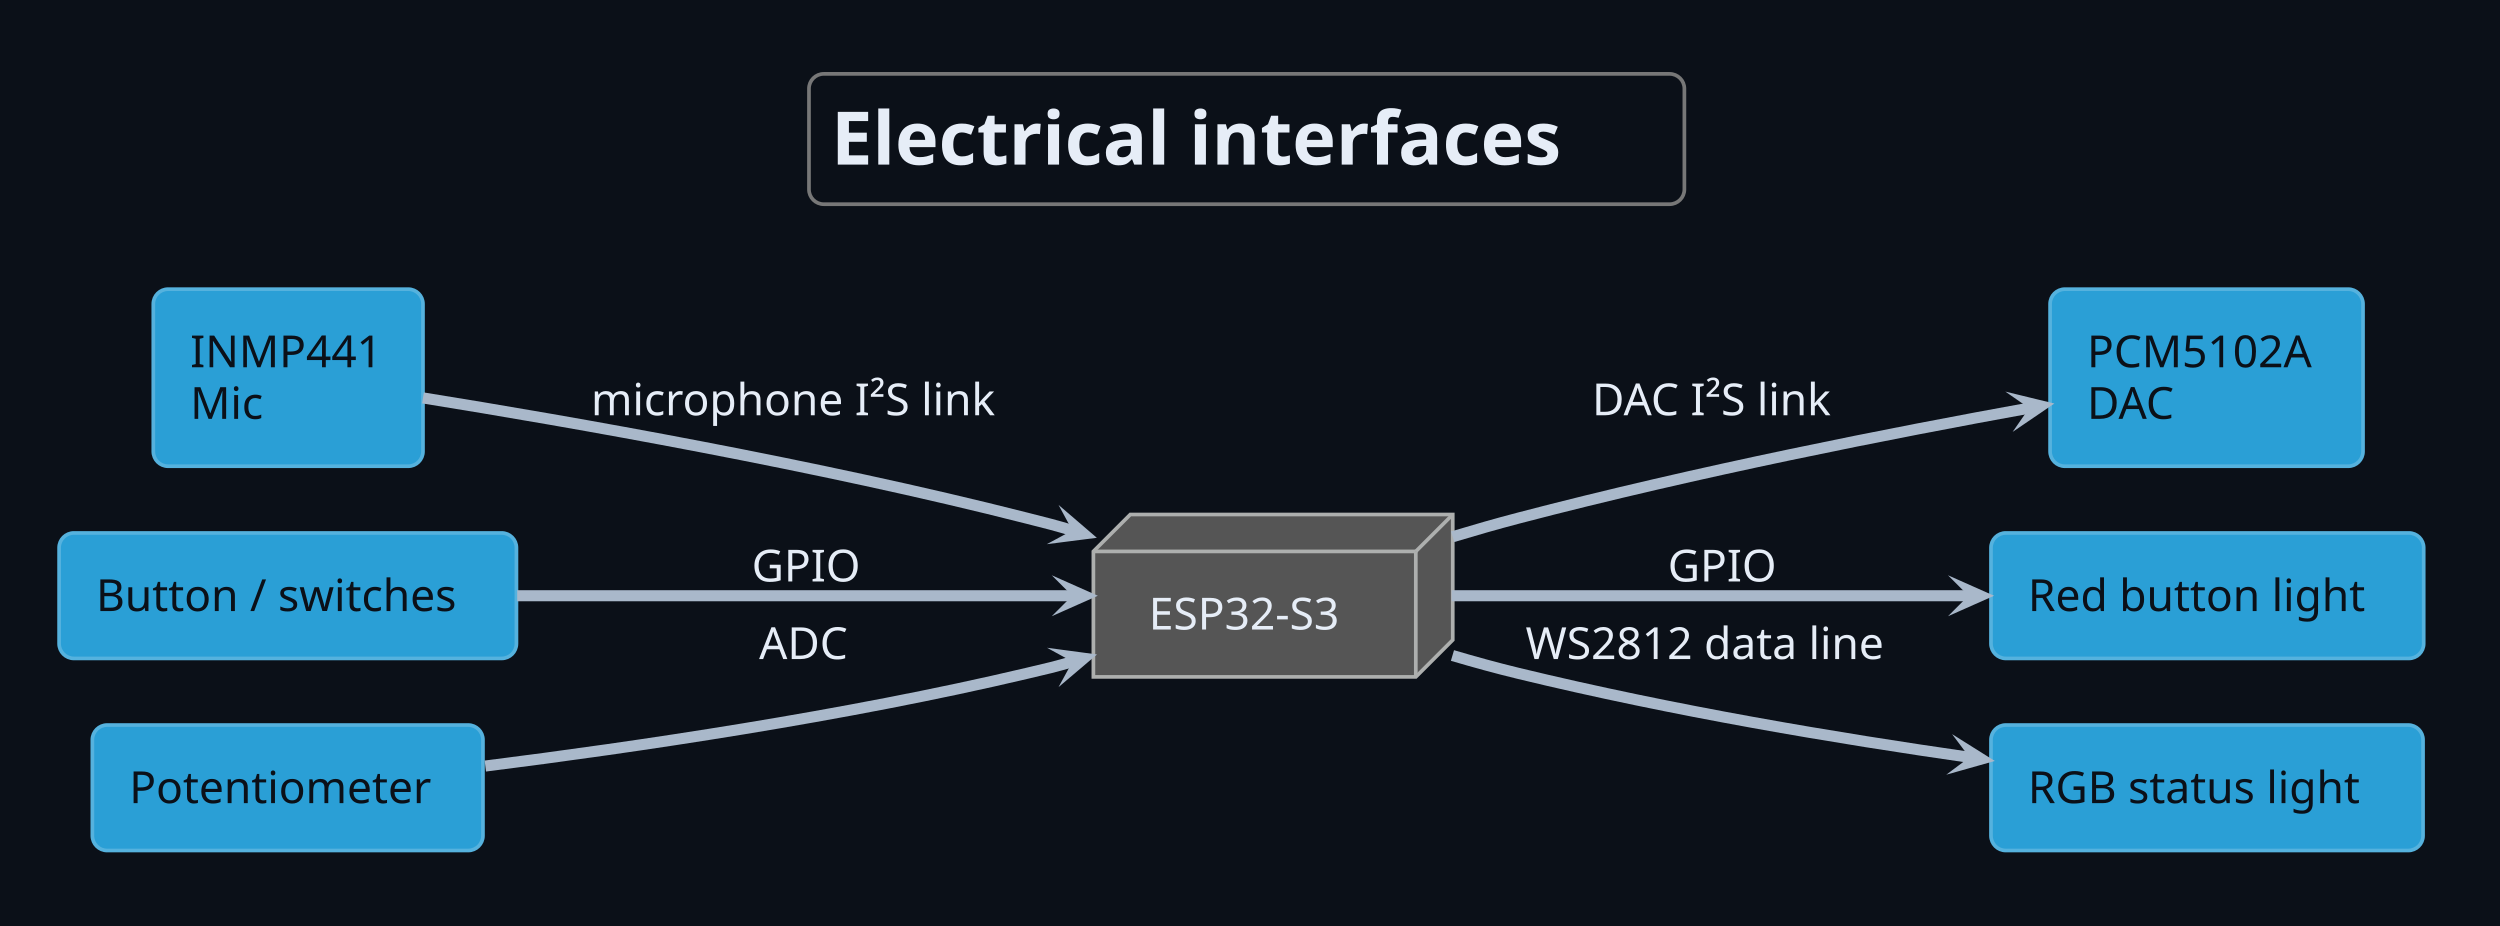
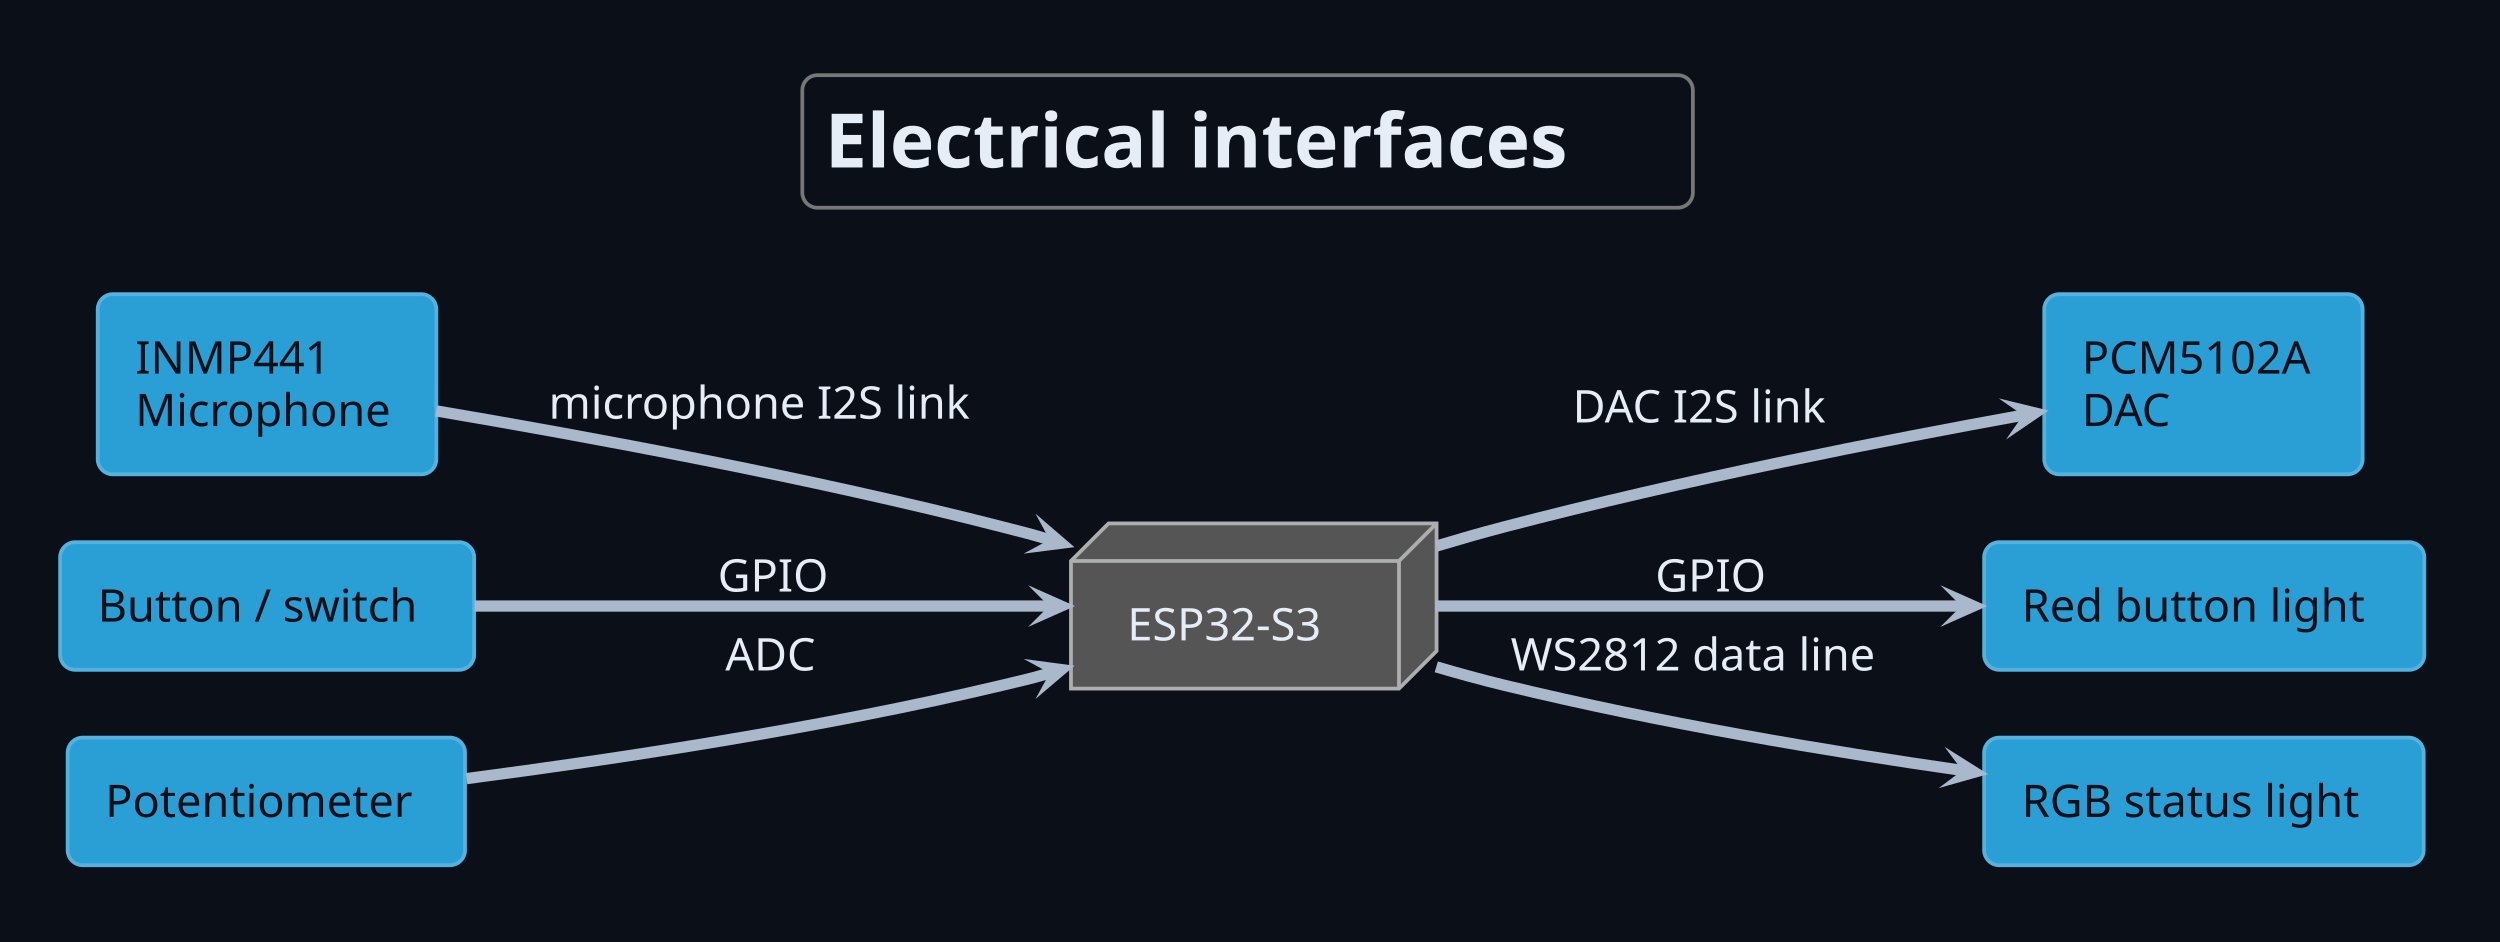
- <svg xmlns="http://www.w3.org/2000/svg" version="1.1" data-diagram-type="DESCRIPTION" style="width:705px;height:261px;background:#0B1018;" width="705.208px" height="261.458px" viewBox="0 0 705 261" zoomAndPan="magnify" preserveAspectRatio="none" contentStyleType="text/css">
+ <svg xmlns="http://www.w3.org/2000/svg" version="1.1" data-diagram-type="DESCRIPTION" style="width:693px;height:261px;background:#0B1018;" width="693.75px" height="261.458px" viewBox="0 0 693 261" zoomAndPan="magnify" preserveAspectRatio="none" contentStyleType="text/css">
  <defs />
  <g font-family="sans-serif" lengthAdjust="spacing">
-     <rect x="0" y="0" width="705.208" height="261.458" fill="#0B1018" style="stroke:none;" />
-     <g class="title" data-source-line="20">
-       <rect x="228.13" y="20.833" width="246.865" height="36.751" fill="none" style="stroke:#777;stroke-width:1.042;" rx="4.167" ry="4.167" />
-       <text x="234.38" y="46.421" fill="#E6EDF7" font-size="20.833" textLength="234.365" font-weight="700">Electrical interfaces</text>
+     <rect x="0" y="0" width="693.75" height="261.458" fill="#0B1018" style="stroke:none;" />
+     <g class="title" data-source-line="12">
+       <rect x="222.401" y="20.833" width="246.865" height="36.751" fill="none" style="stroke:#777;stroke-width:1.042;" rx="4.167" ry="4.167" />
+       <text x="228.651" y="46.421" fill="#E6EDF7" font-size="20.833" textLength="234.365" font-weight="700">Electrical interfaces</text>
    </g>
-     <g class="entity" data-qualified-name="mic" id="ent0001" data-source-line="22">
-       <rect x="43.229" y="81.543" width="76.052" height="49.935" fill="#2A9FD6" style="stroke:#55B2DE;stroke-width:1.042;" rx="4.167" ry="4.167" />
-       <text x="53.646" y="103.562" fill="#0B1018" font-size="12.5" textLength="55.219">INMP441</text>
-       <text x="53.646" y="118.113" fill="#0B1018" font-size="12.5" textLength="21.13">Mic</text>
+     <g class="entity" data-qualified-name="mic" id="ent0001" data-source-line="14">
+       <rect x="27.083" y="81.543" width="93.868" height="49.935" fill="#2A9FD6" style="stroke:#55B2DE;stroke-width:1.042;" rx="4.167" ry="4.167" />
+       <text x="37.5" y="103.562" fill="#0B1018" font-size="12.5" textLength="55.219">INMP441</text>
+       <text x="37.5" y="118.113" fill="#0B1018" font-size="12.5" textLength="73.035">Microphone</text>
    </g>
-     <g class="entity" data-qualified-name="dac" id="ent0002" data-source-line="23">
-       <rect x="578.125" y="81.543" width="88.247" height="49.935" fill="#2A9FD6" style="stroke:#55B2DE;stroke-width:1.042;" rx="4.167" ry="4.167" />
-       <text x="588.542" y="103.562" fill="#0B1018" font-size="12.5" textLength="67.413">PCM5102A</text>
-       <text x="588.542" y="118.113" fill="#0B1018" font-size="12.5" textLength="26.904">DAC</text>
+     <g class="entity" data-qualified-name="dac" id="ent0002" data-source-line="15">
+       <rect x="566.667" y="81.543" width="88.247" height="49.935" fill="#2A9FD6" style="stroke:#55B2DE;stroke-width:1.042;" rx="4.167" ry="4.167" />
+       <text x="577.083" y="103.562" fill="#0B1018" font-size="12.5" textLength="67.413">PCM5102A</text>
+       <text x="577.083" y="118.113" fill="#0B1018" font-size="12.5" textLength="26.904">DAC</text>
    </g>
-     <g class="entity" data-qualified-name="cpu" id="ent0003" data-source-line="24">
-       <polygon points="308.333,155.501,318.75,145.085,409.674,145.085,409.674,180.469,399.257,190.885,308.333,190.885,308.333,155.501" fill="#555" style="stroke:#ADAFAE;stroke-width:1.042;stroke-linejoin:miter;stroke-miterlimit:10;" />
-       <line x1="399.257" y1="155.501" x2="409.674" y2="145.085" style="stroke:#ADAFAE;stroke-width:1.042;" />
-       <line x1="308.333" y1="155.501" x2="399.257" y2="155.501" style="stroke:#ADAFAE;stroke-width:1.042;" />
-       <line x1="399.257" y1="155.501" x2="399.257" y2="190.885" style="stroke:#ADAFAE;stroke-width:1.042;" />
-       <text x="323.958" y="177.521" fill="#E6EDF7" font-size="12.5" textLength="59.674">ESP32-S3</text>
+     <g class="entity" data-qualified-name="cpu" id="ent0003" data-source-line="16">
+       <polygon points="296.875,155.501,307.292,145.085,398.216,145.085,398.216,180.469,387.799,190.885,296.875,190.885,296.875,155.501" fill="#555" style="stroke:#ADAFAE;stroke-width:1.042;stroke-linejoin:miter;stroke-miterlimit:10;" />
+       <line x1="387.799" y1="155.501" x2="398.216" y2="145.085" style="stroke:#ADAFAE;stroke-width:1.042;" />
+       <line x1="296.875" y1="155.501" x2="387.799" y2="155.501" style="stroke:#ADAFAE;stroke-width:1.042;" />
+       <line x1="387.799" y1="155.501" x2="387.799" y2="190.885" style="stroke:#ADAFAE;stroke-width:1.042;" />
+       <text x="312.5" y="177.521" fill="#E6EDF7" font-size="12.5" textLength="59.674">ESP32-S3</text>
    </g>
-     <g class="entity" data-qualified-name="controls" id="ent0004" data-source-line="25">
-       <rect x="16.667" y="150.293" width="128.969" height="35.384" fill="#2A9FD6" style="stroke:#55B2DE;stroke-width:1.042;" rx="4.167" ry="4.167" />
-       <text x="27.083" y="172.312" fill="#0B1018" font-size="12.5" textLength="108.136">Button / switches</text>
+     <g class="entity" data-qualified-name="controls" id="ent0004" data-source-line="17">
+       <rect x="16.667" y="150.293" width="114.766" height="35.384" fill="#2A9FD6" style="stroke:#55B2DE;stroke-width:1.042;" rx="4.167" ry="4.167" />
+       <text x="27.083" y="172.312" fill="#0B1018" font-size="12.5" textLength="93.933">Button / switch</text>
    </g>
-     <g class="entity" data-qualified-name="pot" id="ent0005" data-source-line="26">
-       <rect x="26.042" y="204.46" width="110.152" height="35.384" fill="#2A9FD6" style="stroke:#55B2DE;stroke-width:1.042;" rx="4.167" ry="4.167" />
-       <text x="36.458" y="226.479" fill="#0B1018" font-size="12.5" textLength="89.319">Potentiometer</text>
+     <g class="entity" data-qualified-name="pot" id="ent0005" data-source-line="18">
+       <rect x="18.75" y="204.46" width="110.152" height="35.384" fill="#2A9FD6" style="stroke:#55B2DE;stroke-width:1.042;" rx="4.167" ry="4.167" />
+       <text x="29.167" y="226.479" fill="#0B1018" font-size="12.5" textLength="89.319">Potentiometer</text>
    </g>
-     <g class="entity" data-qualified-name="buttonLight" id="ent0006" data-source-line="27">
-       <rect x="561.458" y="150.293" width="122.024" height="35.384" fill="#2A9FD6" style="stroke:#55B2DE;stroke-width:1.042;" rx="4.167" ry="4.167" />
-       <text x="571.875" y="172.312" fill="#0B1018" font-size="12.5" textLength="101.19">Red button light</text>
+     <g class="entity" data-qualified-name="buttonLight" id="ent0006" data-source-line="19">
+       <rect x="550" y="150.293" width="122.024" height="35.384" fill="#2A9FD6" style="stroke:#55B2DE;stroke-width:1.042;" rx="4.167" ry="4.167" />
+       <text x="560.417" y="172.312" fill="#0B1018" font-size="12.5" textLength="101.19">Red button light</text>
    </g>
-     <g class="entity" data-qualified-name="statusLight" id="ent0007" data-source-line="28">
-       <rect x="561.458" y="204.46" width="121.84" height="35.384" fill="#2A9FD6" style="stroke:#55B2DE;stroke-width:1.042;" rx="4.167" ry="4.167" />
-       <text x="571.875" y="226.479" fill="#0B1018" font-size="12.5" textLength="101.007">RGB status light</text>
+     <g class="entity" data-qualified-name="statusLight" id="ent0007" data-source-line="20">
+       <rect x="550" y="204.46" width="121.84" height="35.384" fill="#2A9FD6" style="stroke:#55B2DE;stroke-width:1.042;" rx="4.167" ry="4.167" />
+       <text x="560.417" y="226.479" fill="#0B1018" font-size="12.5" textLength="101.007">RGB status light</text>
    </g>
    <g class="link" data-entity-1="ent0001" data-entity-2="ent0003" id="lnk8" data-link-type="dependency">
-       <polygon points="308.083,151.287,300.296,144.607,303.093,149.793,297.907,152.59,308.083,151.287" fill="#A9B8CA" style="stroke:#A9B8CA;stroke-width:1.042;stroke-linejoin:miter;stroke-miterlimit:10;" />
-       <path d="M119.286,112.212 C160.983,118.925 230.646,131.11 289.583,146.126 C295.61,147.662 296.896,147.939 303.093,149.793" style="stroke:#A9B8CA;stroke-width:3.125;" fill="none" />
-       <text x="166.667" y="117.104" fill="#E6EDF7" font-size="12.5" textLength="121.112">microphone I²S link</text>
+       <polygon points="296.619,151.309,288.836,144.624,291.63,149.812,286.442,152.606,296.619,151.309" fill="#A9B8CA" style="stroke:#A9B8CA;stroke-width:1.042;stroke-linejoin:miter;stroke-miterlimit:10;" />
+       <path d="M120.924,113.902 C162.32,120.911 224.708,132.409 278.125,146.126 C284.149,147.673 285.434,147.954 291.63,149.812" style="stroke:#A9B8CA;stroke-width:3.125;" fill="none" />
+       <text x="152.083" y="116.062" fill="#E6EDF7" font-size="12.5" textLength="124.054">microphone I2S link</text>
    </g>
    <g class="link" data-entity-1="ent0003" data-entity-2="ent0002" id="lnk9" data-link-type="dependency">
-       <polygon points="578.068,114.024,568.1,111.595,572.943,114.952,569.586,119.795,578.068,114.024" fill="#A9B8CA" style="stroke:#A9B8CA;stroke-width:1.042;stroke-linejoin:miter;stroke-miterlimit:10;" />
-       <path d="M409.646,151.365 C415.839,149.497 422.108,147.702 428.125,146.126 C479.139,132.765 533.577,122.083 572.943,114.952" style="stroke:#A9B8CA;stroke-width:3.125;" fill="none" />
-       <text x="448.958" y="117.104" fill="#E6EDF7" font-size="12.5" textLength="73.59">DAC I²S link</text>
+       <polygon points="566.609,114.024,556.642,111.595,561.485,114.952,558.127,119.795,566.609,114.024" fill="#A9B8CA" style="stroke:#A9B8CA;stroke-width:1.042;stroke-linejoin:miter;stroke-miterlimit:10;" />
+       <path d="M398.187,151.365 C404.381,149.497 410.65,147.702 416.667,146.126 C467.681,132.765 522.119,122.083 561.485,114.952" style="stroke:#A9B8CA;stroke-width:3.125;" fill="none" />
+       <text x="435.938" y="117.104" fill="#E6EDF7" font-size="12.5" textLength="76.532">DAC I2S link</text>
    </g>
    <g class="link" data-entity-1="ent0004" data-entity-2="ent0003" id="lnk10" data-link-type="dependency">
-       <polygon points="308.311,168.001,298.936,163.835,303.102,168.001,298.936,172.168,308.311,168.001" fill="#A9B8CA" style="stroke:#A9B8CA;stroke-width:1.042;stroke-linejoin:miter;stroke-miterlimit:10;" />
-       <path d="M145.848,168.001 C195.272,168.001 257.652,168.001 303.102,168.001" style="stroke:#A9B8CA;stroke-width:3.125;" fill="none" />
-       <text x="211.979" y="163.979" fill="#E6EDF7" font-size="12.5" textLength="30.75">GPIO</text>
+       <polygon points="296.711,168.001,287.336,163.835,291.502,168.001,287.336,172.168,296.711,168.001" fill="#A9B8CA" style="stroke:#A9B8CA;stroke-width:1.042;stroke-linejoin:miter;stroke-miterlimit:10;" />
+       <path d="M131.554,168.001 C180.326,168.001 244.857,168.001 291.502,168.001" style="stroke:#A9B8CA;stroke-width:3.125;" fill="none" />
+       <text x="198.958" y="163.979" fill="#E6EDF7" font-size="12.5" textLength="30.75">GPIO</text>
    </g>
    <g class="link" data-entity-1="ent0005" data-entity-2="ent0003" id="lnk11" data-link-type="dependency">
-       <polygon points="308.132,184.916,297.963,183.557,303.134,186.382,300.309,191.553,308.132,184.916" fill="#A9B8CA" style="stroke:#A9B8CA;stroke-width:1.042;stroke-linejoin:miter;stroke-miterlimit:10;" />
-       <path d="M136.861,216.025 C178.925,210.723 238.368,201.998 289.583,189.876 C295.636,188.444 296.929,188.203 303.134,186.382" style="stroke:#A9B8CA;stroke-width:3.125;" fill="none" />
-       <text x="214.063" y="185.854" fill="#E6EDF7" font-size="12.5" textLength="26.904">ADC</text>
+       <polygon points="296.669,184.898,286.5,183.544,291.672,186.366,288.85,191.539,296.669,184.898" fill="#A9B8CA" style="stroke:#A9B8CA;stroke-width:1.042;stroke-linejoin:miter;stroke-miterlimit:10;" />
+       <path d="M129.327,215.823 C170.492,210.463 228.281,201.755 278.125,189.876 C284.175,188.434 285.468,188.19 291.672,186.366" style="stroke:#A9B8CA;stroke-width:3.125;" fill="none" />
+       <text x="201.042" y="185.854" fill="#E6EDF7" font-size="12.5" textLength="26.904">ADC</text>
    </g>
    <g class="link" data-entity-1="ent0003" data-entity-2="ent0006" id="lnk12" data-link-type="dependency">
-       <polygon points="561.048,168.001,551.673,163.835,555.839,168.001,551.673,172.168,561.048,168.001" fill="#A9B8CA" style="stroke:#A9B8CA;stroke-width:1.042;stroke-linejoin:miter;stroke-miterlimit:10;" />
-       <path d="M409.382,168.001 C452.463,168.001 509.839,168.001 555.839,168.001" style="stroke:#A9B8CA;stroke-width:3.125;" fill="none" />
-       <text x="470.313" y="163.979" fill="#E6EDF7" font-size="12.5" textLength="30.75">GPIO</text>
+       <polygon points="549.589,168.001,540.214,163.835,544.381,168.001,540.214,172.168,549.589,168.001" fill="#A9B8CA" style="stroke:#A9B8CA;stroke-width:1.042;stroke-linejoin:miter;stroke-miterlimit:10;" />
+       <path d="M397.923,168.001 C441.005,168.001 498.38,168.001 544.381,168.001" style="stroke:#A9B8CA;stroke-width:3.125;" fill="none" />
+       <text x="458.854" y="163.979" fill="#E6EDF7" font-size="12.5" textLength="30.75">GPIO</text>
    </g>
    <g class="link" data-entity-1="ent0003" data-entity-2="ent0007" id="lnk13" data-link-type="dependency">
-       <polygon points="561.275,214.413,552.588,208.956,556.12,213.672,551.403,217.204,561.275,214.413" fill="#A9B8CA" style="stroke:#A9B8CA;stroke-width:1.042;stroke-linejoin:miter;stroke-miterlimit:10;" />
-       <path d="M409.592,184.851 C415.795,186.683 422.081,188.41 428.125,189.876 C472.252,200.578 517.748,208.159 556.12,213.672" style="stroke:#A9B8CA;stroke-width:3.125;" fill="none" />
-       <text x="430.208" y="185.854" fill="#E6EDF7" font-size="12.5" textLength="110.767">WS2812 data line</text>
+       <polygon points="549.817,214.413,541.13,208.956,544.661,213.672,539.944,217.204,549.817,214.413" fill="#A9B8CA" style="stroke:#A9B8CA;stroke-width:1.042;stroke-linejoin:miter;stroke-miterlimit:10;" />
+       <path d="M398.133,184.851 C404.336,186.683 410.622,188.41 416.667,189.876 C460.794,200.578 506.29,208.159 544.661,213.672" style="stroke:#A9B8CA;stroke-width:3.125;" fill="none" />
+       <text x="418.75" y="185.854" fill="#E6EDF7" font-size="12.5" textLength="110.767">WS2812 data line</text>
    </g>
  </g>
</svg>
